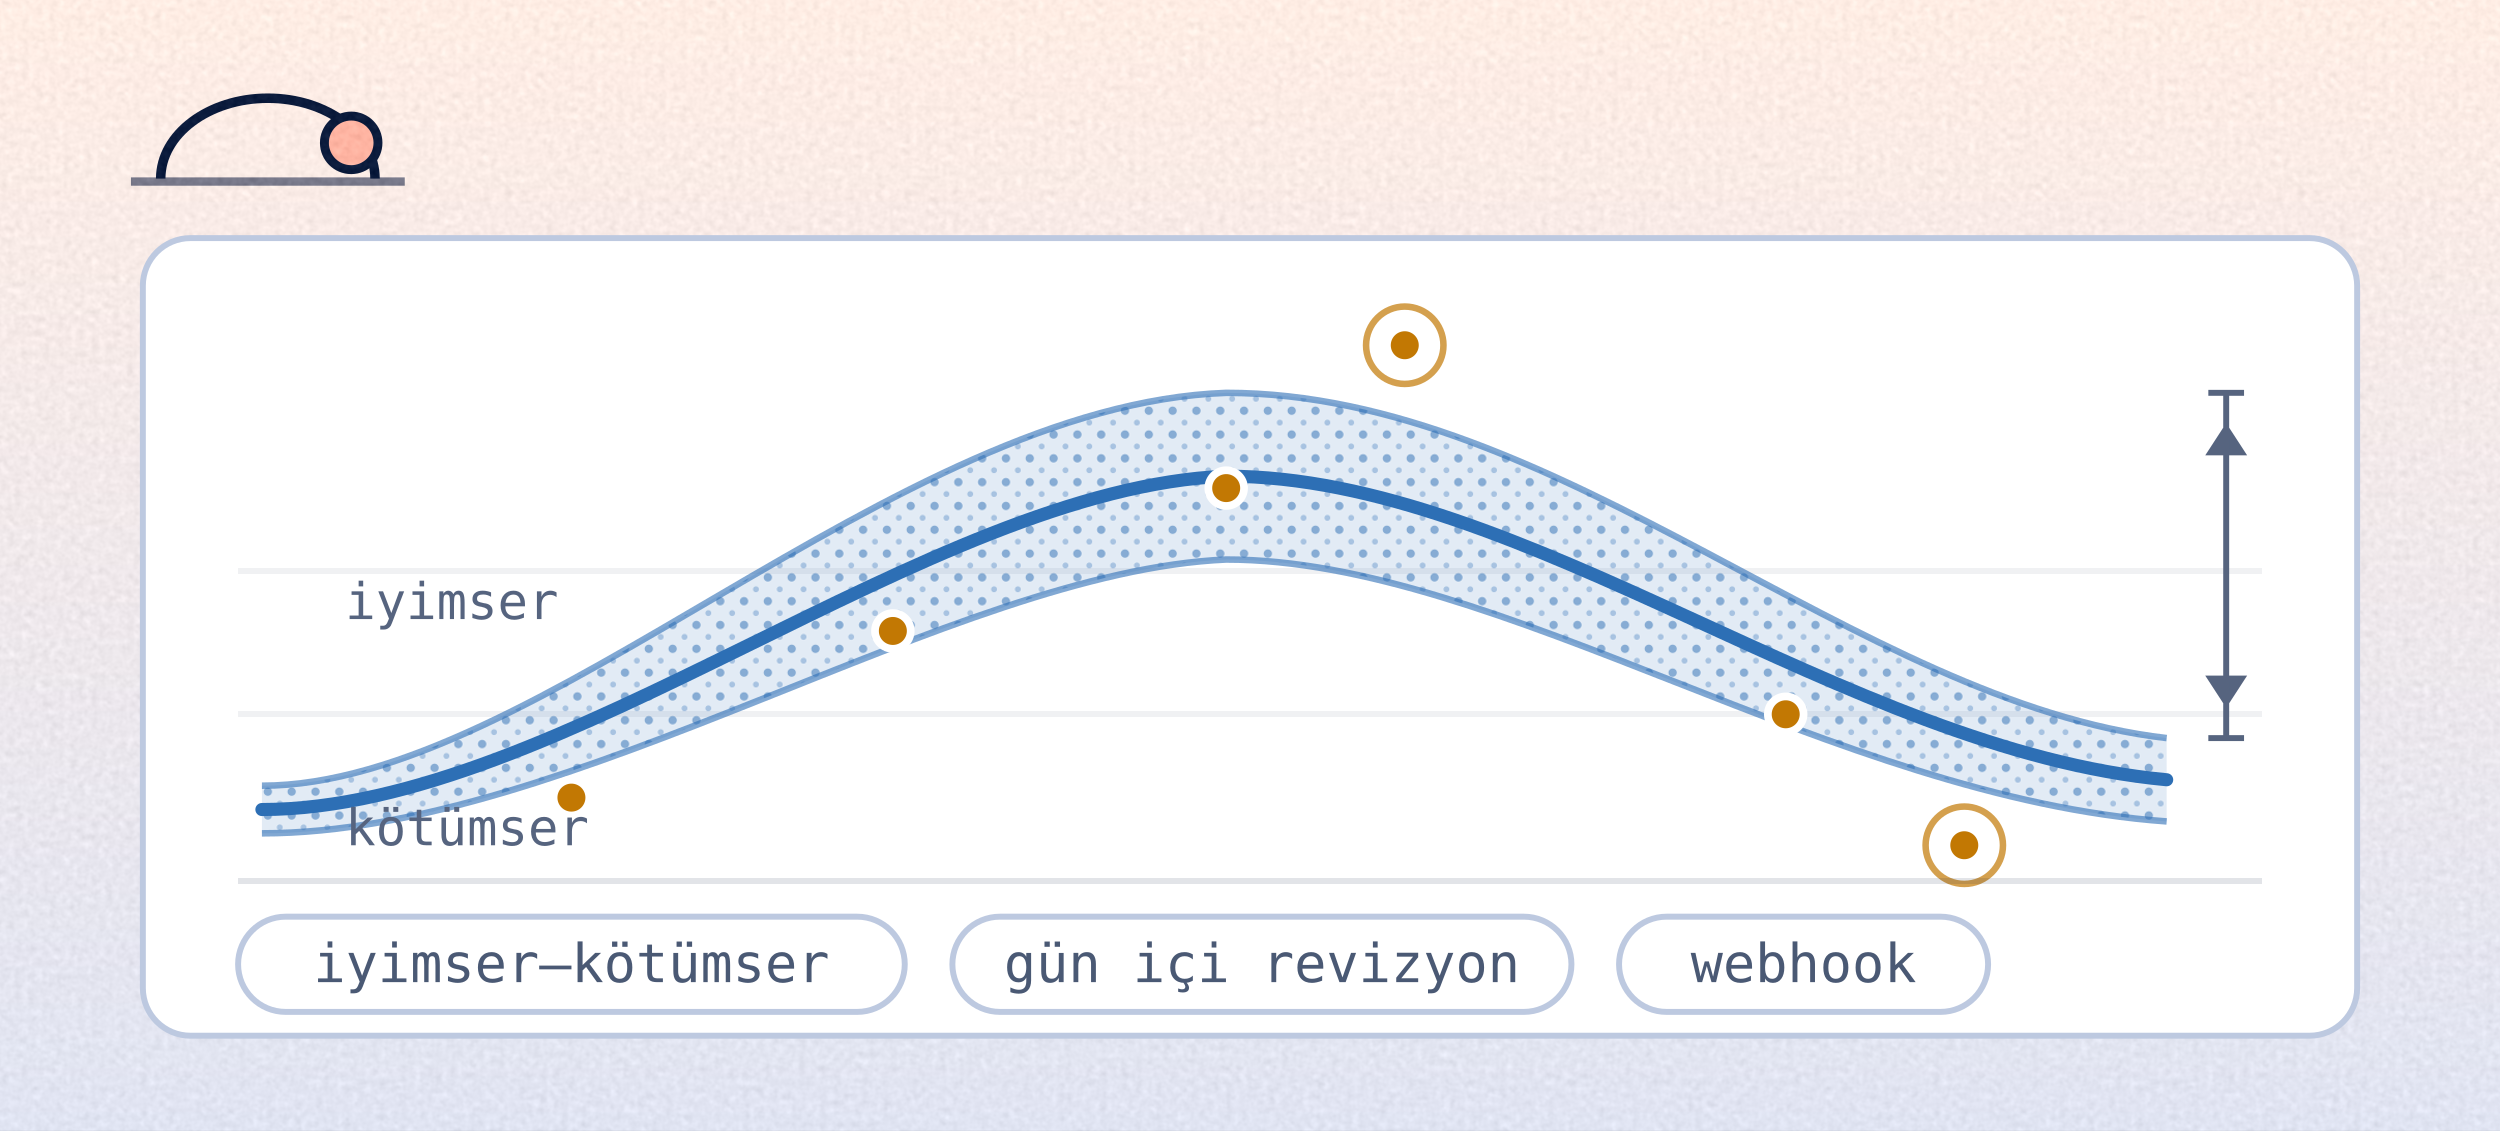
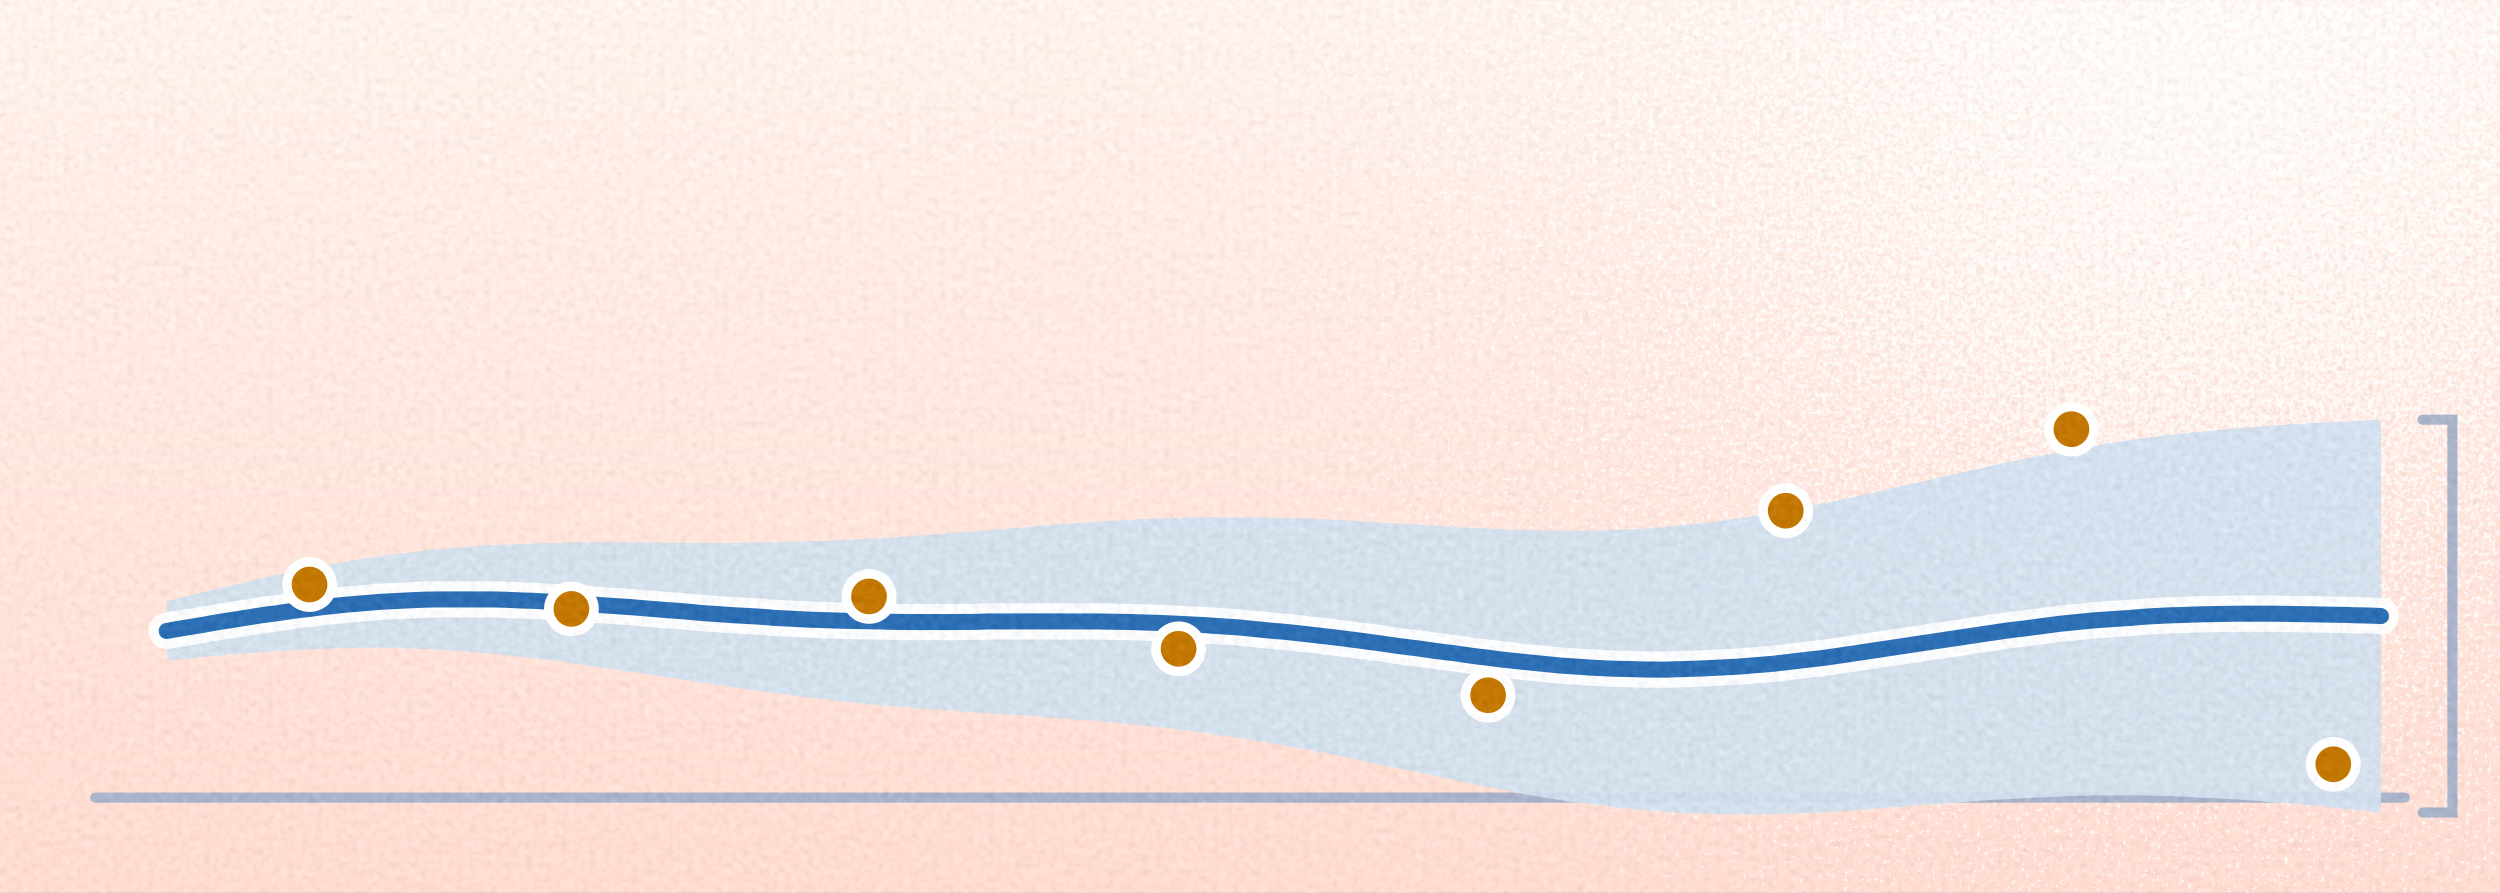
- <svg xmlns="http://www.w3.org/2000/svg" viewBox="0 0 420 190" preserveAspectRatio="xMidYMid slice" aria-hidden="true" focusable="false">
-   <defs>
-     <filter id="s3-gr" x="0" y="0" width="100%" height="100%" color-interpolation-filters="sRGB">
-       <feTurbulence type="fractalNoise" baseFrequency="0.85" numOctaves="2" seed="3" result="t" />
-       <feColorMatrix in="t" type="matrix" values="0.333 0.333 0.333 0 0  0.333 0.333 0.333 0 0  0.333 0.333 0.333 0 0  0 0 0 0 1" result="gri" />
-       <feComposite in="SourceGraphic" in2="gri" operator="arithmetic" k1="0" k2="1" k3="0.16" k4="-0.080" result="k" />
-       <feComposite in="k" in2="SourceGraphic" operator="in" />
-     </filter>
-     <linearGradient id="s3-zm" x1="0" y1="0" x2="0" y2="1">
-       <stop offset="0" stop-color="#FFEDE4" />
-       <stop offset="1" stop-color="#E0E4F2" />
-     </linearGradient>
-   </defs>
+ <svg xmlns="http://www.w3.org/2000/svg" viewBox="0 0 420 150" preserveAspectRatio="xMidYMid slice" aria-hidden="true" focusable="false">
  <g filter="url(#s3-gr)">
-     <rect width="420" height="190" fill="url(#s3-zm)" />
-     <path vector-effect="non-scaling-stroke" d="M22 30.5H68" stroke="#0B1B3C" stroke-width="1.4" stroke-opacity=".55" />
-     <path vector-effect="non-scaling-stroke" d="M27 30 A 18 13.5 0 0 1 63 30" fill="none" stroke="#0B1B3C" stroke-width="1.6" />
-     <circle vector-effect="non-scaling-stroke" cx="59" cy="24" r="4.5" fill="#FFB4A2" stroke="#0B1B3C" stroke-width="1.5" />
+     <defs>
+       <filter id="s3-gr" x="0" y="0" width="100%" height="100%" color-interpolation-filters="sRGB">
+         <feTurbulence type="fractalNoise" baseFrequency="0.85" numOctaves="2" seed="3" result="t" />
+         <feColorMatrix in="t" type="matrix" values="0.333 0.333 0.333 0 0  0.333 0.333 0.333 0 0  0.333 0.333 0.333 0 0  0 0 0 0 1" result="gri" />
+         <feComposite in="SourceGraphic" in2="gri" operator="arithmetic" k1="0" k2="1" k3="0.16" k4="-0.080" result="k" />
+         <feComposite in="k" in2="SourceGraphic" operator="in" />
+       </filter>
+       <linearGradient id="s3-zm" x1="0" y1="0" x2="0" y2="1">
+         <stop offset="0" stop-color="#FFF2EC" />
+         <stop offset="1" stop-color="#FFDBD0" />
+       </linearGradient>
+       <radialGradient id="s3-hg" gradientUnits="userSpaceOnUse" cx="370" cy="15" r="176">
+         <stop offset="0.000" stop-color="#fff" stop-opacity="1.000" />
+         <stop offset="0.125" stop-color="#fff" stop-opacity="0.829" />
+         <stop offset="0.250" stop-color="#fff" stop-opacity="0.668" />
+         <stop offset="0.375" stop-color="#fff" stop-opacity="0.518" />
+         <stop offset="0.500" stop-color="#fff" stop-opacity="0.379" />
+         <stop offset="0.625" stop-color="#fff" stop-opacity="0.253" />
+         <stop offset="0.750" stop-color="#fff" stop-opacity="0.144" />
+         <stop offset="0.875" stop-color="#fff" stop-opacity="0.054" />
+         <stop offset="1.000" stop-color="#fff" stop-opacity="0.000" />
+       </radialGradient>
+       <filter id="s3-hf" x="189.2" y="-165.4" width="360.8" height="360.8" filterUnits="userSpaceOnUse" color-interpolation-filters="sRGB">
+         <feGaussianBlur in="SourceAlpha" stdDeviation="0.4" result="b" />
+         <feTurbulence type="fractalNoise" baseFrequency="1.35" numOctaves="3" seed="17" result="t" />
+         <feColorMatrix in="t" type="matrix" values="0 0 0 0 0  0 0 0 0 0  0 0 0 0 0  2.2 0 0 0 -0.600" result="nA" />
+         <feComposite in="b" in2="nA" operator="arithmetic" k1="0" k2="1" k3="-1" k4="0.0" result="fark" />
+         <feComponentTransfer in="fark" result="e">
+           <feFuncA type="linear" slope="15" intercept="0" />
+         </feComponentTransfer>
+         <feFlood flood-color="#FFFFFF" />
+         <feComposite in2="e" operator="in" />
+       </filter>
+     </defs>
+     <rect vector-effect="non-scaling-stroke" width="420" height="150" fill="url(#s3-zm)" />
+     <circle vector-effect="non-scaling-stroke" cx="370" cy="15" r="176" fill="url(#s3-hg)" filter="url(#s3-hf)" opacity="0.62" />
+     <path vector-effect="non-scaling-stroke" d="M16 134H404" stroke="#A9B4CA" stroke-width="1.7" stroke-linecap="round" />
+     <path vector-effect="non-scaling-stroke" d="M28,101 C29,100.8 32,100 34,99.5 C36,99 38,98.5 40,98.1 C42,97.6 44,97.1 46,96.7 C48,96.3 50,95.9 52,95.5 C54,95.1 56,94.7 58,94.4 C60,94 62,93.7 64,93.4 C66,93.1 68,92.9 70,92.7 C72,92.4 74,92.2 76,92.1 C78,91.9 80,91.7 82,91.6 C84,91.5 86,91.4 88,91.4 C90,91.3 92,91.2 94,91.2 C96,91.2 98,91.1 100,91.1 C102,91.1 104,91.1 106,91.1 C108,91.1 110,91.2 112,91.2 C114,91.2 116,91.2 118,91.2 C120,91.2 122,91.2 124,91.2 C126,91.1 128,91.1 130,91.1 C132,91 134,91 136,90.9 C138,90.9 140,90.8 142,90.7 C144,90.6 146,90.5 148,90.4 C150,90.3 152,90.1 154,90 C156,89.9 158,89.7 160,89.5 C162,89.4 164,89.2 166,89.1 C168,88.9 170,88.7 172,88.6 C174,88.4 176,88.2 178,88.1 C180,87.9 182,87.8 184,87.7 C186,87.5 188,87.4 190,87.3 C192,87.2 194,87.1 196,87.1 C198,87 200,86.9 202,86.9 C204,86.9 206,86.9 208,86.9 C210,86.9 212,86.9 214,87 C216,87 218,87.1 220,87.1 C222,87.2 224,87.3 226,87.4 C228,87.5 230,87.6 232,87.8 C234,87.9 236,88 238,88.1 C240,88.3 242,88.4 244,88.5 C246,88.6 248,88.7 250,88.8 C252,88.9 254,89 256,89 C258,89.1 260,89.1 262,89.1 C264,89.2 266,89.2 268,89.1 C270,89.1 272,89 274,88.9 C276,88.8 278,88.7 280,88.5 C282,88.3 284,88.1 286,87.9 C288,87.7 290,87.4 292,87.1 C294,86.8 296,86.5 298,86.1 C300,85.8 302,85.4 304,85 C306,84.6 308,84.2 310,83.8 C312,83.4 314,82.9 316,82.5 C318,82 320,81.5 322,81.1 C324,80.6 326,80.2 328,79.7 C330,79.3 332,78.8 334,78.4 C336,77.9 338,77.5 340,77.1 C342,76.7 344,76.3 346,75.9 C348,75.5 350,75.2 352,74.9 C354,74.5 356,74.2 358,73.9 C360,73.6 362,73.4 364,73.1 C366,72.9 368,72.7 370,72.5 C372,72.3 374,72.1 376,71.9 C378,71.8 380,71.6 382,71.5 C384,71.3 386,71.2 388,71.1 C390,71 392,70.9 394,70.8 C396,70.7 399,70.5 400,70.5 L400,136.5 C399,136.4 396,136.1 394,135.9 C392,135.7 390,135.5 388,135.3 C386,135.1 384,134.9 382,134.8 C380,134.6 378,134.4 376,134.3 C374,134.2 372,134.1 370,134 C368,133.9 366,133.8 364,133.7 C362,133.7 360,133.6 358,133.6 C356,133.6 354,133.6 352,133.6 C350,133.7 348,133.7 346,133.8 C344,133.9 342,134 340,134.1 C338,134.2 336,134.3 334,134.4 C332,134.6 330,134.7 328,134.9 C326,135 324,135.2 322,135.3 C320,135.5 318,135.7 316,135.8 C314,136 312,136.1 310,136.2 C308,136.4 306,136.5 304,136.6 C302,136.7 300,136.7 298,136.8 C296,136.8 294,136.9 292,136.8 C290,136.8 288,136.8 286,136.7 C284,136.7 282,136.6 280,136.4 C278,136.3 276,136.1 274,135.9 C272,135.7 270,135.5 268,135.2 C266,135 264,134.7 262,134.4 C260,134.1 258,133.7 256,133.4 C254,133 252,132.6 250,132.2 C248,131.8 246,131.4 244,131 C242,130.6 240,130.2 238,129.7 C236,129.3 234,128.9 232,128.5 C230,128.1 228,127.6 226,127.2 C224,126.8 222,126.4 220,126 C218,125.7 216,125.3 214,125 C212,124.6 210,124.3 208,124 C206,123.7 204,123.4 202,123.1 C200,122.8 198,122.6 196,122.3 C194,122.1 192,121.9 190,121.7 C188,121.5 186,121.3 184,121.1 C182,121 180,120.8 178,120.7 C176,120.5 174,120.4 172,120.2 C170,120.1 168,120 166,119.8 C164,119.7 162,119.6 160,119.4 C158,119.3 156,119.1 154,119 C152,118.8 150,118.6 148,118.5 C146,118.3 144,118.1 142,117.9 C140,117.7 138,117.4 136,117.2 C134,117 132,116.7 130,116.4 C128,116.2 126,115.9 124,115.6 C122,115.3 120,115 118,114.7 C116,114.4 114,114.1 112,113.8 C110,113.5 108,113.2 106,112.9 C104,112.6 102,112.3 100,112 C98,111.7 96,111.4 94,111.1 C92,110.9 90,110.6 88,110.4 C86,110.2 84,109.9 82,109.8 C80,109.6 78,109.4 76,109.3 C74,109.2 72,109 70,109 C68,108.9 66,108.9 64,108.8 C62,108.8 60,108.8 58,108.9 C56,108.9 54,109 52,109.1 C50,109.2 48,109.3 46,109.4 C44,109.6 42,109.7 40,109.9 C38,110 36,110.2 34,110.4 C32,110.6 29,110.9 28,111 Z" fill="#fff" fill-opacity=".90" />
+     <path vector-effect="non-scaling-stroke" d="M28,101 C29,100.8 32,100 34,99.5 C36,99 38,98.5 40,98.1 C42,97.6 44,97.1 46,96.7 C48,96.3 50,95.9 52,95.5 C54,95.1 56,94.7 58,94.4 C60,94 62,93.7 64,93.4 C66,93.1 68,92.9 70,92.7 C72,92.4 74,92.2 76,92.1 C78,91.9 80,91.7 82,91.6 C84,91.5 86,91.4 88,91.4 C90,91.3 92,91.2 94,91.2 C96,91.2 98,91.1 100,91.1 C102,91.1 104,91.1 106,91.1 C108,91.1 110,91.2 112,91.2 C114,91.2 116,91.2 118,91.2 C120,91.2 122,91.2 124,91.2 C126,91.1 128,91.1 130,91.1 C132,91 134,91 136,90.9 C138,90.9 140,90.8 142,90.7 C144,90.6 146,90.5 148,90.4 C150,90.3 152,90.1 154,90 C156,89.9 158,89.7 160,89.5 C162,89.4 164,89.2 166,89.1 C168,88.9 170,88.7 172,88.6 C174,88.4 176,88.2 178,88.1 C180,87.9 182,87.8 184,87.7 C186,87.5 188,87.4 190,87.3 C192,87.2 194,87.1 196,87.1 C198,87 200,86.9 202,86.9 C204,86.9 206,86.9 208,86.9 C210,86.9 212,86.9 214,87 C216,87 218,87.1 220,87.1 C222,87.2 224,87.3 226,87.4 C228,87.5 230,87.6 232,87.8 C234,87.9 236,88 238,88.1 C240,88.3 242,88.4 244,88.5 C246,88.6 248,88.7 250,88.8 C252,88.9 254,89 256,89 C258,89.1 260,89.1 262,89.1 C264,89.2 266,89.2 268,89.1 C270,89.1 272,89 274,88.9 C276,88.8 278,88.7 280,88.5 C282,88.3 284,88.1 286,87.9 C288,87.7 290,87.4 292,87.1 C294,86.8 296,86.5 298,86.1 C300,85.8 302,85.4 304,85 C306,84.6 308,84.2 310,83.8 C312,83.4 314,82.9 316,82.5 C318,82 320,81.5 322,81.1 C324,80.6 326,80.2 328,79.7 C330,79.3 332,78.8 334,78.4 C336,77.9 338,77.5 340,77.1 C342,76.7 344,76.3 346,75.9 C348,75.5 350,75.2 352,74.9 C354,74.5 356,74.2 358,73.9 C360,73.6 362,73.4 364,73.1 C366,72.9 368,72.7 370,72.5 C372,72.3 374,72.1 376,71.9 C378,71.8 380,71.6 382,71.5 C384,71.3 386,71.2 388,71.1 C390,71 392,70.9 394,70.8 C396,70.7 399,70.5 400,70.5 L400,136.5 C399,136.4 396,136.1 394,135.9 C392,135.7 390,135.5 388,135.3 C386,135.1 384,134.9 382,134.8 C380,134.6 378,134.4 376,134.3 C374,134.2 372,134.1 370,134 C368,133.9 366,133.8 364,133.7 C362,133.7 360,133.6 358,133.6 C356,133.6 354,133.6 352,133.6 C350,133.7 348,133.7 346,133.8 C344,133.9 342,134 340,134.1 C338,134.2 336,134.3 334,134.4 C332,134.6 330,134.7 328,134.9 C326,135 324,135.2 322,135.3 C320,135.5 318,135.7 316,135.8 C314,136 312,136.1 310,136.2 C308,136.4 306,136.5 304,136.6 C302,136.7 300,136.7 298,136.8 C296,136.8 294,136.9 292,136.8 C290,136.8 288,136.8 286,136.7 C284,136.7 282,136.6 280,136.4 C278,136.3 276,136.1 274,135.9 C272,135.7 270,135.5 268,135.2 C266,135 264,134.7 262,134.4 C260,134.1 258,133.7 256,133.4 C254,133 252,132.6 250,132.2 C248,131.8 246,131.4 244,131 C242,130.6 240,130.2 238,129.7 C236,129.3 234,128.9 232,128.5 C230,128.1 228,127.6 226,127.2 C224,126.8 222,126.4 220,126 C218,125.7 216,125.3 214,125 C212,124.6 210,124.3 208,124 C206,123.7 204,123.4 202,123.1 C200,122.8 198,122.6 196,122.3 C194,122.1 192,121.9 190,121.7 C188,121.5 186,121.3 184,121.1 C182,121 180,120.8 178,120.7 C176,120.5 174,120.4 172,120.2 C170,120.1 168,120 166,119.8 C164,119.7 162,119.6 160,119.4 C158,119.3 156,119.1 154,119 C152,118.8 150,118.6 148,118.5 C146,118.3 144,118.1 142,117.9 C140,117.7 138,117.4 136,117.2 C134,117 132,116.7 130,116.4 C128,116.2 126,115.9 124,115.6 C122,115.3 120,115 118,114.7 C116,114.4 114,114.1 112,113.8 C110,113.5 108,113.2 106,112.9 C104,112.6 102,112.3 100,112 C98,111.7 96,111.4 94,111.1 C92,110.9 90,110.6 88,110.4 C86,110.2 84,109.9 82,109.8 C80,109.6 78,109.4 76,109.3 C74,109.2 72,109 70,109 C68,108.9 66,108.9 64,108.8 C62,108.8 60,108.8 58,108.9 C56,108.9 54,109 52,109.1 C50,109.2 48,109.3 46,109.4 C44,109.6 42,109.7 40,109.9 C38,110 36,110.2 34,110.4 C32,110.6 29,110.9 28,111 Z" fill="#2D6FB5" fill-opacity=".20" />
+     <path vector-effect="non-scaling-stroke" d="M407,70.5h5V136.5h-5" fill="none" stroke="#A9B4CA" stroke-width="1.7" stroke-linecap="round" />
+     <path vector-effect="non-scaling-stroke" d="M28,106 C29,105.8 32,105.3 34,105 C36,104.6 38,104.3 40,104 C42,103.7 44,103.3 46,103.1 C48,102.8 50,102.5 52,102.3 C54,102 56,101.8 58,101.6 C60,101.4 62,101.3 64,101.1 C66,101 68,100.9 70,100.8 C72,100.7 74,100.7 76,100.7 C78,100.7 80,100.7 82,100.7 C84,100.7 86,100.8 88,100.9 C90,100.9 92,101.1 94,101.2 C96,101.3 98,101.4 100,101.6 C102,101.7 104,101.9 106,102 C108,102.2 110,102.3 112,102.5 C114,102.6 116,102.8 118,103 C120,103.1 122,103.3 124,103.4 C126,103.5 128,103.6 130,103.8 C132,103.9 134,104 136,104.1 C138,104.2 140,104.2 142,104.3 C144,104.3 146,104.4 148,104.4 C150,104.5 152,104.5 154,104.5 C156,104.5 158,104.5 160,104.5 C162,104.5 164,104.5 166,104.4 C168,104.4 170,104.4 172,104.4 C174,104.4 176,104.4 178,104.4 C180,104.4 182,104.4 184,104.4 C186,104.4 188,104.5 190,104.5 C192,104.6 194,104.6 196,104.7 C198,104.8 200,104.9 202,105 C204,105.1 206,105.3 208,105.4 C210,105.6 212,105.8 214,106 C216,106.1 218,106.4 220,106.6 C222,106.8 224,107.1 226,107.3 C228,107.6 230,107.8 232,108.1 C234,108.4 236,108.7 238,108.9 C240,109.2 242,109.5 244,109.7 C246,110 248,110.3 250,110.5 C252,110.8 254,111 256,111.2 C258,111.4 260,111.6 262,111.8 C264,111.9 266,112.1 268,112.2 C270,112.3 272,112.4 274,112.4 C276,112.5 278,112.5 280,112.5 C282,112.4 284,112.4 286,112.3 C288,112.2 290,112.1 292,112 C294,111.8 296,111.7 298,111.5 C300,111.3 302,111 304,110.8 C306,110.6 308,110.3 310,110 C312,109.7 314,109.4 316,109.1 C318,108.8 320,108.5 322,108.2 C324,107.9 326,107.6 328,107.3 C330,107 332,106.7 334,106.4 C336,106.1 338,105.8 340,105.6 C342,105.3 344,105.1 346,104.8 C348,104.6 350,104.4 352,104.2 C354,104.1 356,103.9 358,103.8 C360,103.6 362,103.5 364,103.4 C366,103.3 368,103.3 370,103.2 C372,103.2 374,103.1 376,103.1 C378,103.1 380,103.1 382,103.1 C384,103.1 386,103.2 388,103.2 C390,103.2 392,103.3 394,103.3 C396,103.4 399,103.4 400,103.5" fill="none" stroke="#fff" stroke-opacity="0.88" stroke-width="6.1" stroke-linecap="round" stroke-linejoin="round" />
+     <path vector-effect="non-scaling-stroke" d="M28,106 C29,105.8 32,105.3 34,105 C36,104.6 38,104.3 40,104 C42,103.7 44,103.3 46,103.1 C48,102.8 50,102.5 52,102.3 C54,102 56,101.8 58,101.6 C60,101.4 62,101.3 64,101.1 C66,101 68,100.9 70,100.8 C72,100.7 74,100.7 76,100.7 C78,100.7 80,100.7 82,100.7 C84,100.7 86,100.8 88,100.9 C90,100.9 92,101.1 94,101.2 C96,101.3 98,101.4 100,101.6 C102,101.7 104,101.9 106,102 C108,102.2 110,102.3 112,102.5 C114,102.6 116,102.8 118,103 C120,103.1 122,103.3 124,103.4 C126,103.5 128,103.6 130,103.8 C132,103.9 134,104 136,104.1 C138,104.2 140,104.2 142,104.3 C144,104.3 146,104.4 148,104.4 C150,104.5 152,104.5 154,104.5 C156,104.5 158,104.5 160,104.5 C162,104.5 164,104.5 166,104.4 C168,104.4 170,104.4 172,104.4 C174,104.4 176,104.4 178,104.4 C180,104.4 182,104.4 184,104.4 C186,104.4 188,104.5 190,104.5 C192,104.6 194,104.6 196,104.7 C198,104.8 200,104.9 202,105 C204,105.1 206,105.3 208,105.4 C210,105.6 212,105.8 214,106 C216,106.1 218,106.4 220,106.6 C222,106.8 224,107.1 226,107.3 C228,107.6 230,107.8 232,108.1 C234,108.4 236,108.7 238,108.9 C240,109.2 242,109.5 244,109.7 C246,110 248,110.3 250,110.5 C252,110.8 254,111 256,111.2 C258,111.4 260,111.6 262,111.8 C264,111.9 266,112.1 268,112.2 C270,112.3 272,112.4 274,112.4 C276,112.5 278,112.5 280,112.5 C282,112.4 284,112.4 286,112.3 C288,112.2 290,112.1 292,112 C294,111.8 296,111.7 298,111.5 C300,111.3 302,111 304,110.8 C306,110.6 308,110.3 310,110 C312,109.7 314,109.4 316,109.1 C318,108.8 320,108.5 322,108.2 C324,107.9 326,107.6 328,107.3 C330,107 332,106.7 334,106.4 C336,106.1 338,105.8 340,105.6 C342,105.3 344,105.1 346,104.8 C348,104.6 350,104.4 352,104.2 C354,104.1 356,103.9 358,103.8 C360,103.6 362,103.5 364,103.4 C366,103.3 368,103.3 370,103.2 C372,103.2 374,103.1 376,103.1 C378,103.1 380,103.1 382,103.1 C384,103.1 386,103.2 388,103.2 C390,103.2 392,103.3 394,103.3 C396,103.4 399,103.4 400,103.5" fill="none" stroke="#2D6FB5" stroke-width="2.7" stroke-linecap="round" stroke-linejoin="round" />
+     <circle vector-effect="non-scaling-stroke" cx="52" cy="98.2" r="3.8" fill="#C27803" stroke="#fff" stroke-width="1.6" />
+     <circle vector-effect="non-scaling-stroke" cx="96" cy="102.3" r="3.8" fill="#C27803" stroke="#fff" stroke-width="1.6" />
+     <circle vector-effect="non-scaling-stroke" cx="146" cy="100.2" r="3.8" fill="#C27803" stroke="#fff" stroke-width="1.6" />
+     <circle vector-effect="non-scaling-stroke" cx="198" cy="109" r="3.8" fill="#C27803" stroke="#fff" stroke-width="1.6" />
+     <circle vector-effect="non-scaling-stroke" cx="250" cy="116.8" r="3.8" fill="#C27803" stroke="#fff" stroke-width="1.6" />
+     <circle vector-effect="non-scaling-stroke" cx="300" cy="85.8" r="3.8" fill="#C27803" stroke="#fff" stroke-width="1.6" />
+     <circle vector-effect="non-scaling-stroke" cx="348" cy="72.1" r="3.8" fill="#C27803" stroke="#fff" stroke-width="1.6" />
+     <circle vector-effect="non-scaling-stroke" cx="392" cy="128.4" r="3.8" fill="#C27803" stroke="#fff" stroke-width="1.6" />
  </g>
-   <rect x="24" y="40" width="372" height="134" rx="8" fill="#FFFFFF" stroke="#BDC9E0" />
-   <defs>
-     <pattern id="s3-benek" width="4" height="4" patternUnits="userSpaceOnUse">
-       <rect width="4" height="4" fill="#2D6FB5" fill-opacity=".14" />
-       <circle cx="1" cy="1" r=".7" fill="#2D6FB5" fill-opacity=".5" />
-       <circle cx="3" cy="3" r=".5" fill="#2D6FB5" fill-opacity=".32" />
-     </pattern>
-   </defs>
-   <path d="M40 96H380M40 120H380" stroke="#0B1B3C" stroke-opacity=".06" shape-rendering="crispEdges" />
-   <path d="M44 132 C 90 132 150 68 206 66 C 262 66 312 118 364 124 L364 138 C 308 134 252 94 206 94 C 160 96 96 140 44 140 Z" fill="url(#s3-benek)" />
-   <path d="M44 132 C 90 132 150 68 206 66 C 262 66 312 118 364 124" fill="none" stroke="#2D6FB5" stroke-width="1.1" stroke-opacity=".6" />
-   <path d="M44 140 C 96 140 160 96 206 94 C 252 94 308 134 364 138" fill="none" stroke="#2D6FB5" stroke-width="1.1" stroke-opacity=".6" />
-   <path d="M44 136 C 94 136 156 82 206 80 C 256 80 310 126 364 131" fill="none" stroke="#2D6FB5" stroke-width="2.2" stroke-linecap="round" />
-   <circle cx="96" cy="134" r="3" fill="#C27803" stroke="#FFFFFF" stroke-width="1.3" />
-   <circle cx="150" cy="106" r="3" fill="#C27803" stroke="#FFFFFF" stroke-width="1.3" />
-   <circle cx="206" cy="82" r="3" fill="#C27803" stroke="#FFFFFF" stroke-width="1.3" />
-   <circle cx="300" cy="120" r="3" fill="#C27803" stroke="#FFFFFF" stroke-width="1.3" />
-   <circle cx="236" cy="58" r="3" fill="#C27803" stroke="#FFFFFF" stroke-width="1.3" />
-   <circle cx="236" cy="58" r="6.5" fill="none" stroke="#C27803" stroke-width="1.1" stroke-opacity=".7" />
-   <circle cx="330" cy="142" r="3" fill="#C27803" stroke="#FFFFFF" stroke-width="1.3" />
-   <circle cx="330" cy="142" r="6.5" fill="none" stroke="#C27803" stroke-width="1.1" stroke-opacity=".7" />
-   <text x="58" y="104" font-family="IBM Plex Mono, ui-monospace, monospace" font-size="8.5" fill="#56647F">iyimser</text>
-   <text x="58" y="142" font-family="IBM Plex Mono, ui-monospace, monospace" font-size="8.5" fill="#56647F">kötümser</text>
-   <path d="M374 66V124M371 66h6M371 124h6M374 72l-2.6 4h5.2ZM374 118l-2.6 -4h5.2Z" stroke="#56647F" stroke-width="1" fill="#56647F" />
-   <path d="M40 148H380" stroke="#0B1B3C" stroke-opacity=".12" shape-rendering="crispEdges" />
-   <rect x="40" y="154" width="112" height="16" rx="8" fill="none" stroke="#BDC9E0" />
-   <text x="96.0" y="165" font-family="IBM Plex Mono, ui-monospace, monospace" font-size="9" fill="#4A5974" text-anchor="middle">iyimser–kötümser</text>
-   <rect x="160" y="154" width="104" height="16" rx="8" fill="none" stroke="#BDC9E0" />
-   <text x="212.0" y="165" font-family="IBM Plex Mono, ui-monospace, monospace" font-size="9" fill="#4A5974" text-anchor="middle">gün içi revizyon</text>
-   <rect x="272" y="154" width="62" height="16" rx="8" fill="none" stroke="#BDC9E0" />
-   <text x="303.0" y="165" font-family="IBM Plex Mono, ui-monospace, monospace" font-size="9" fill="#4A5974" text-anchor="middle">webhook</text>
</svg>
